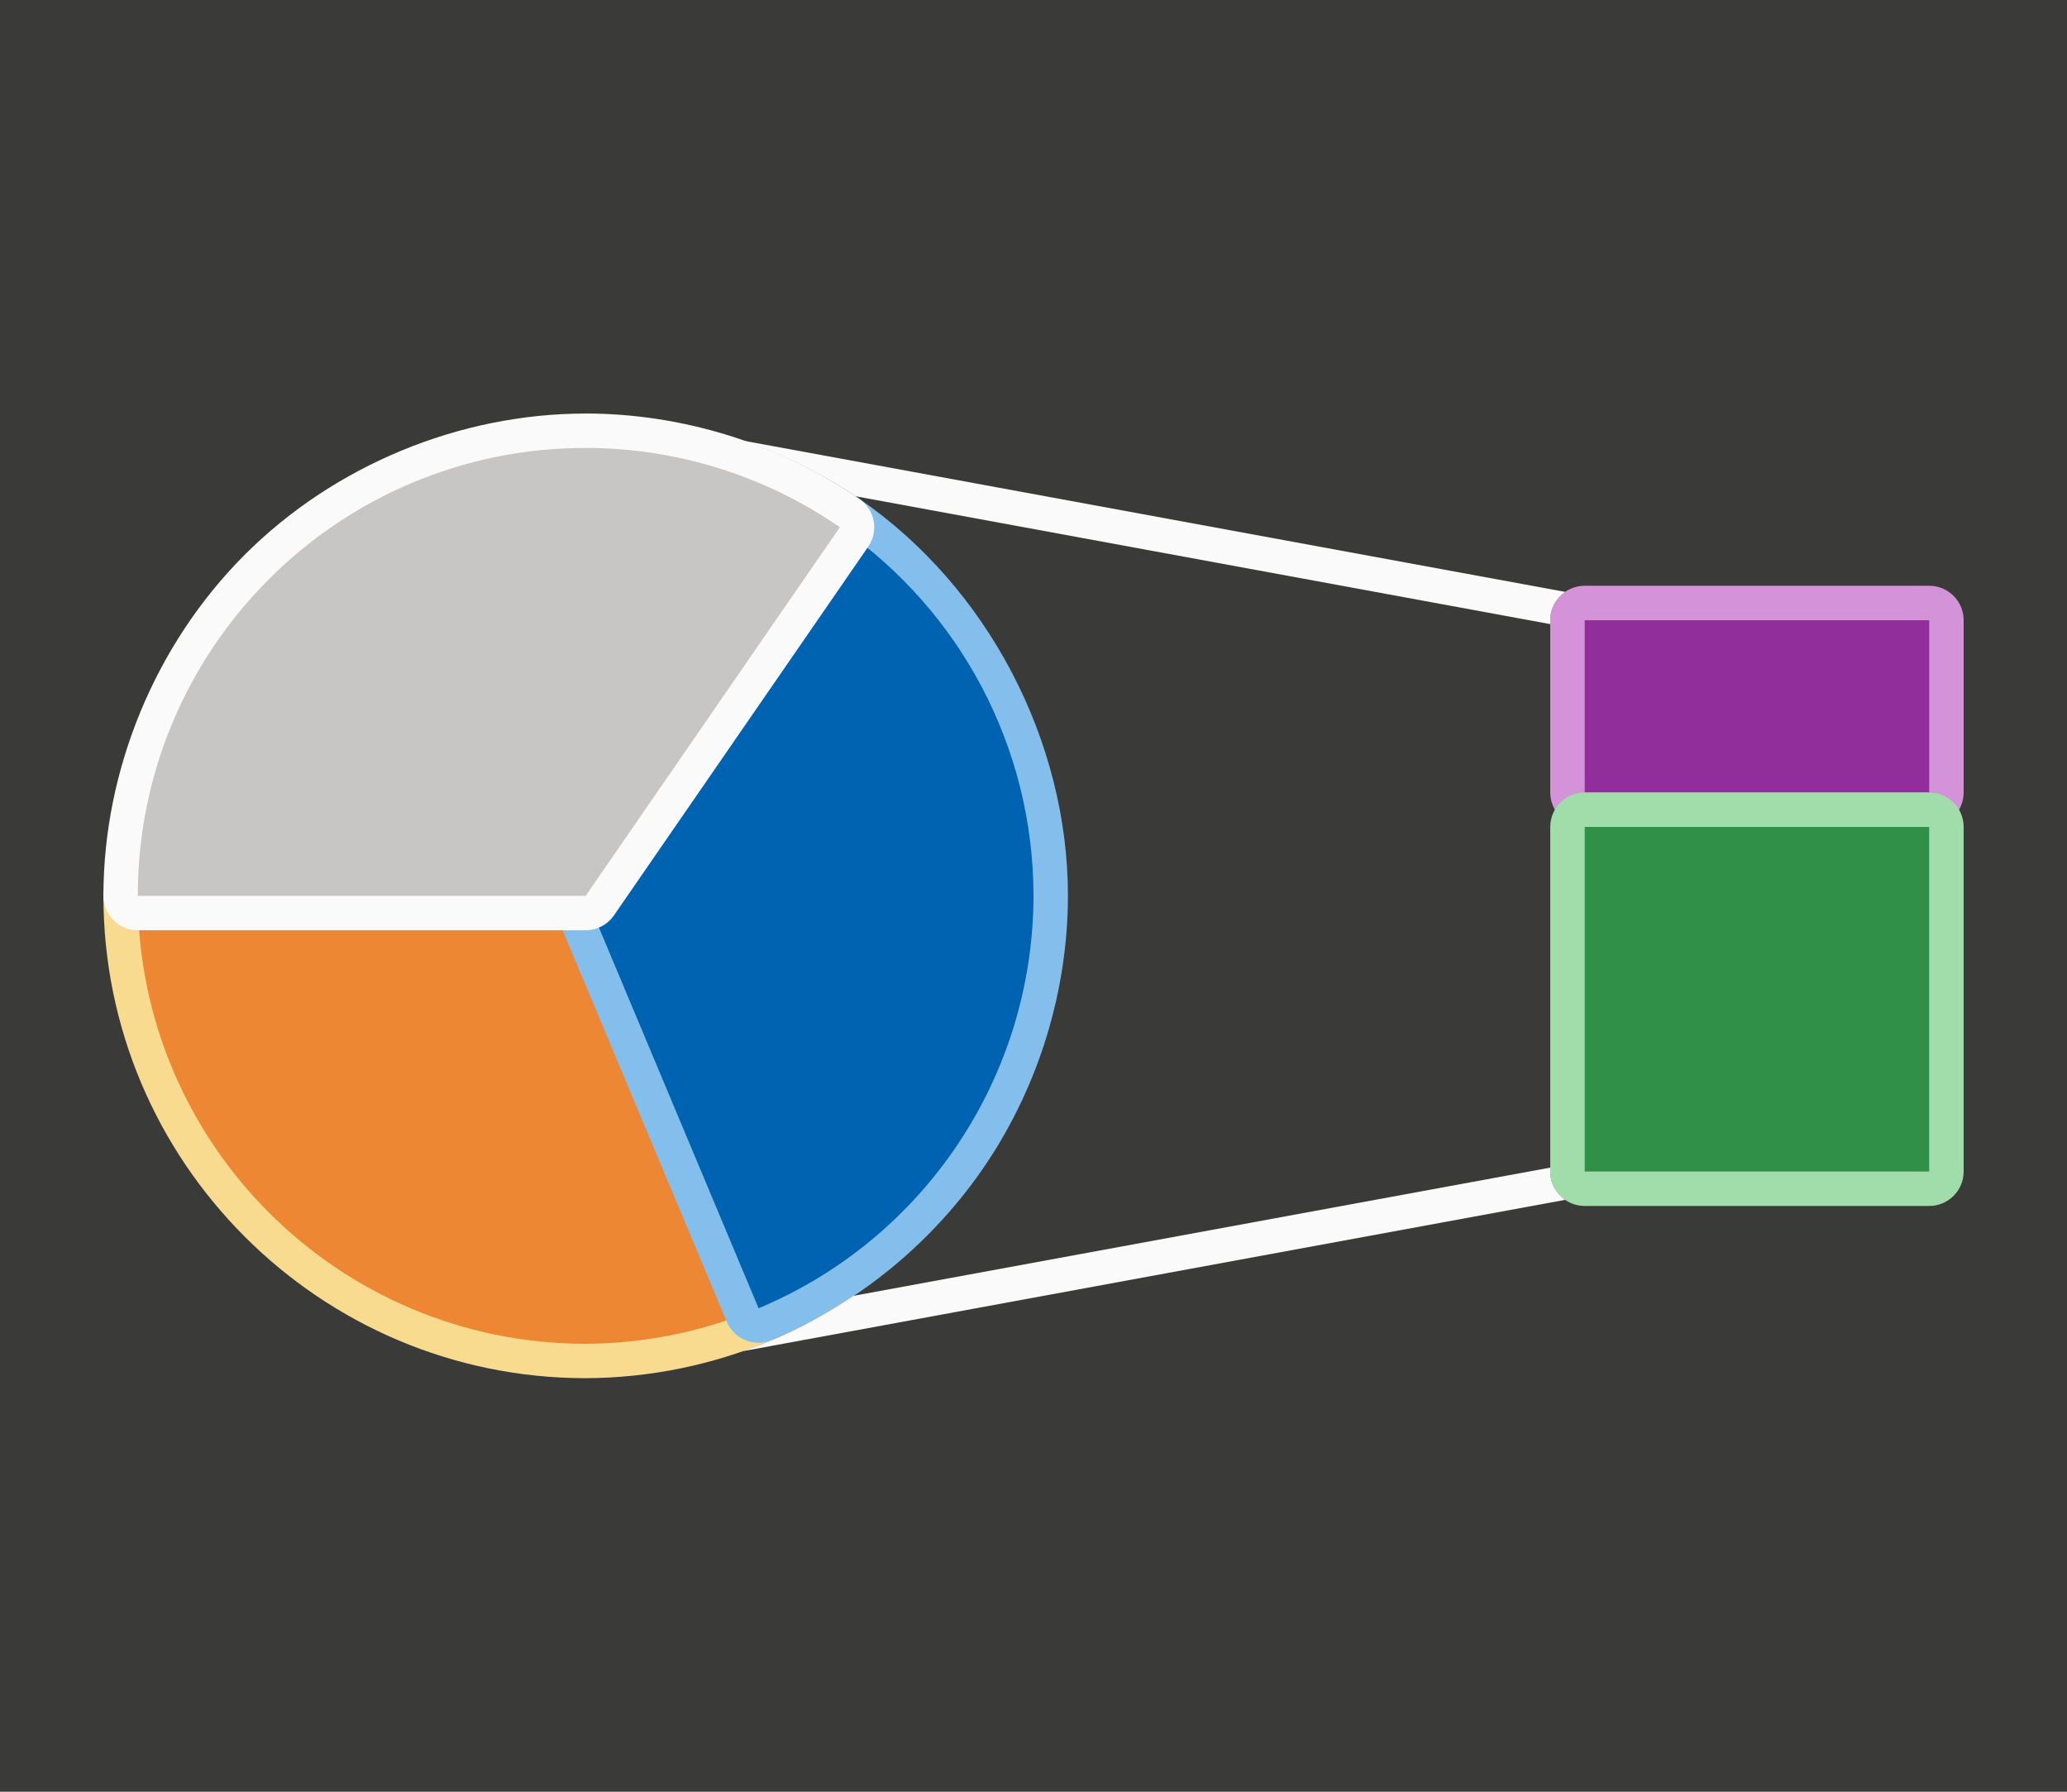
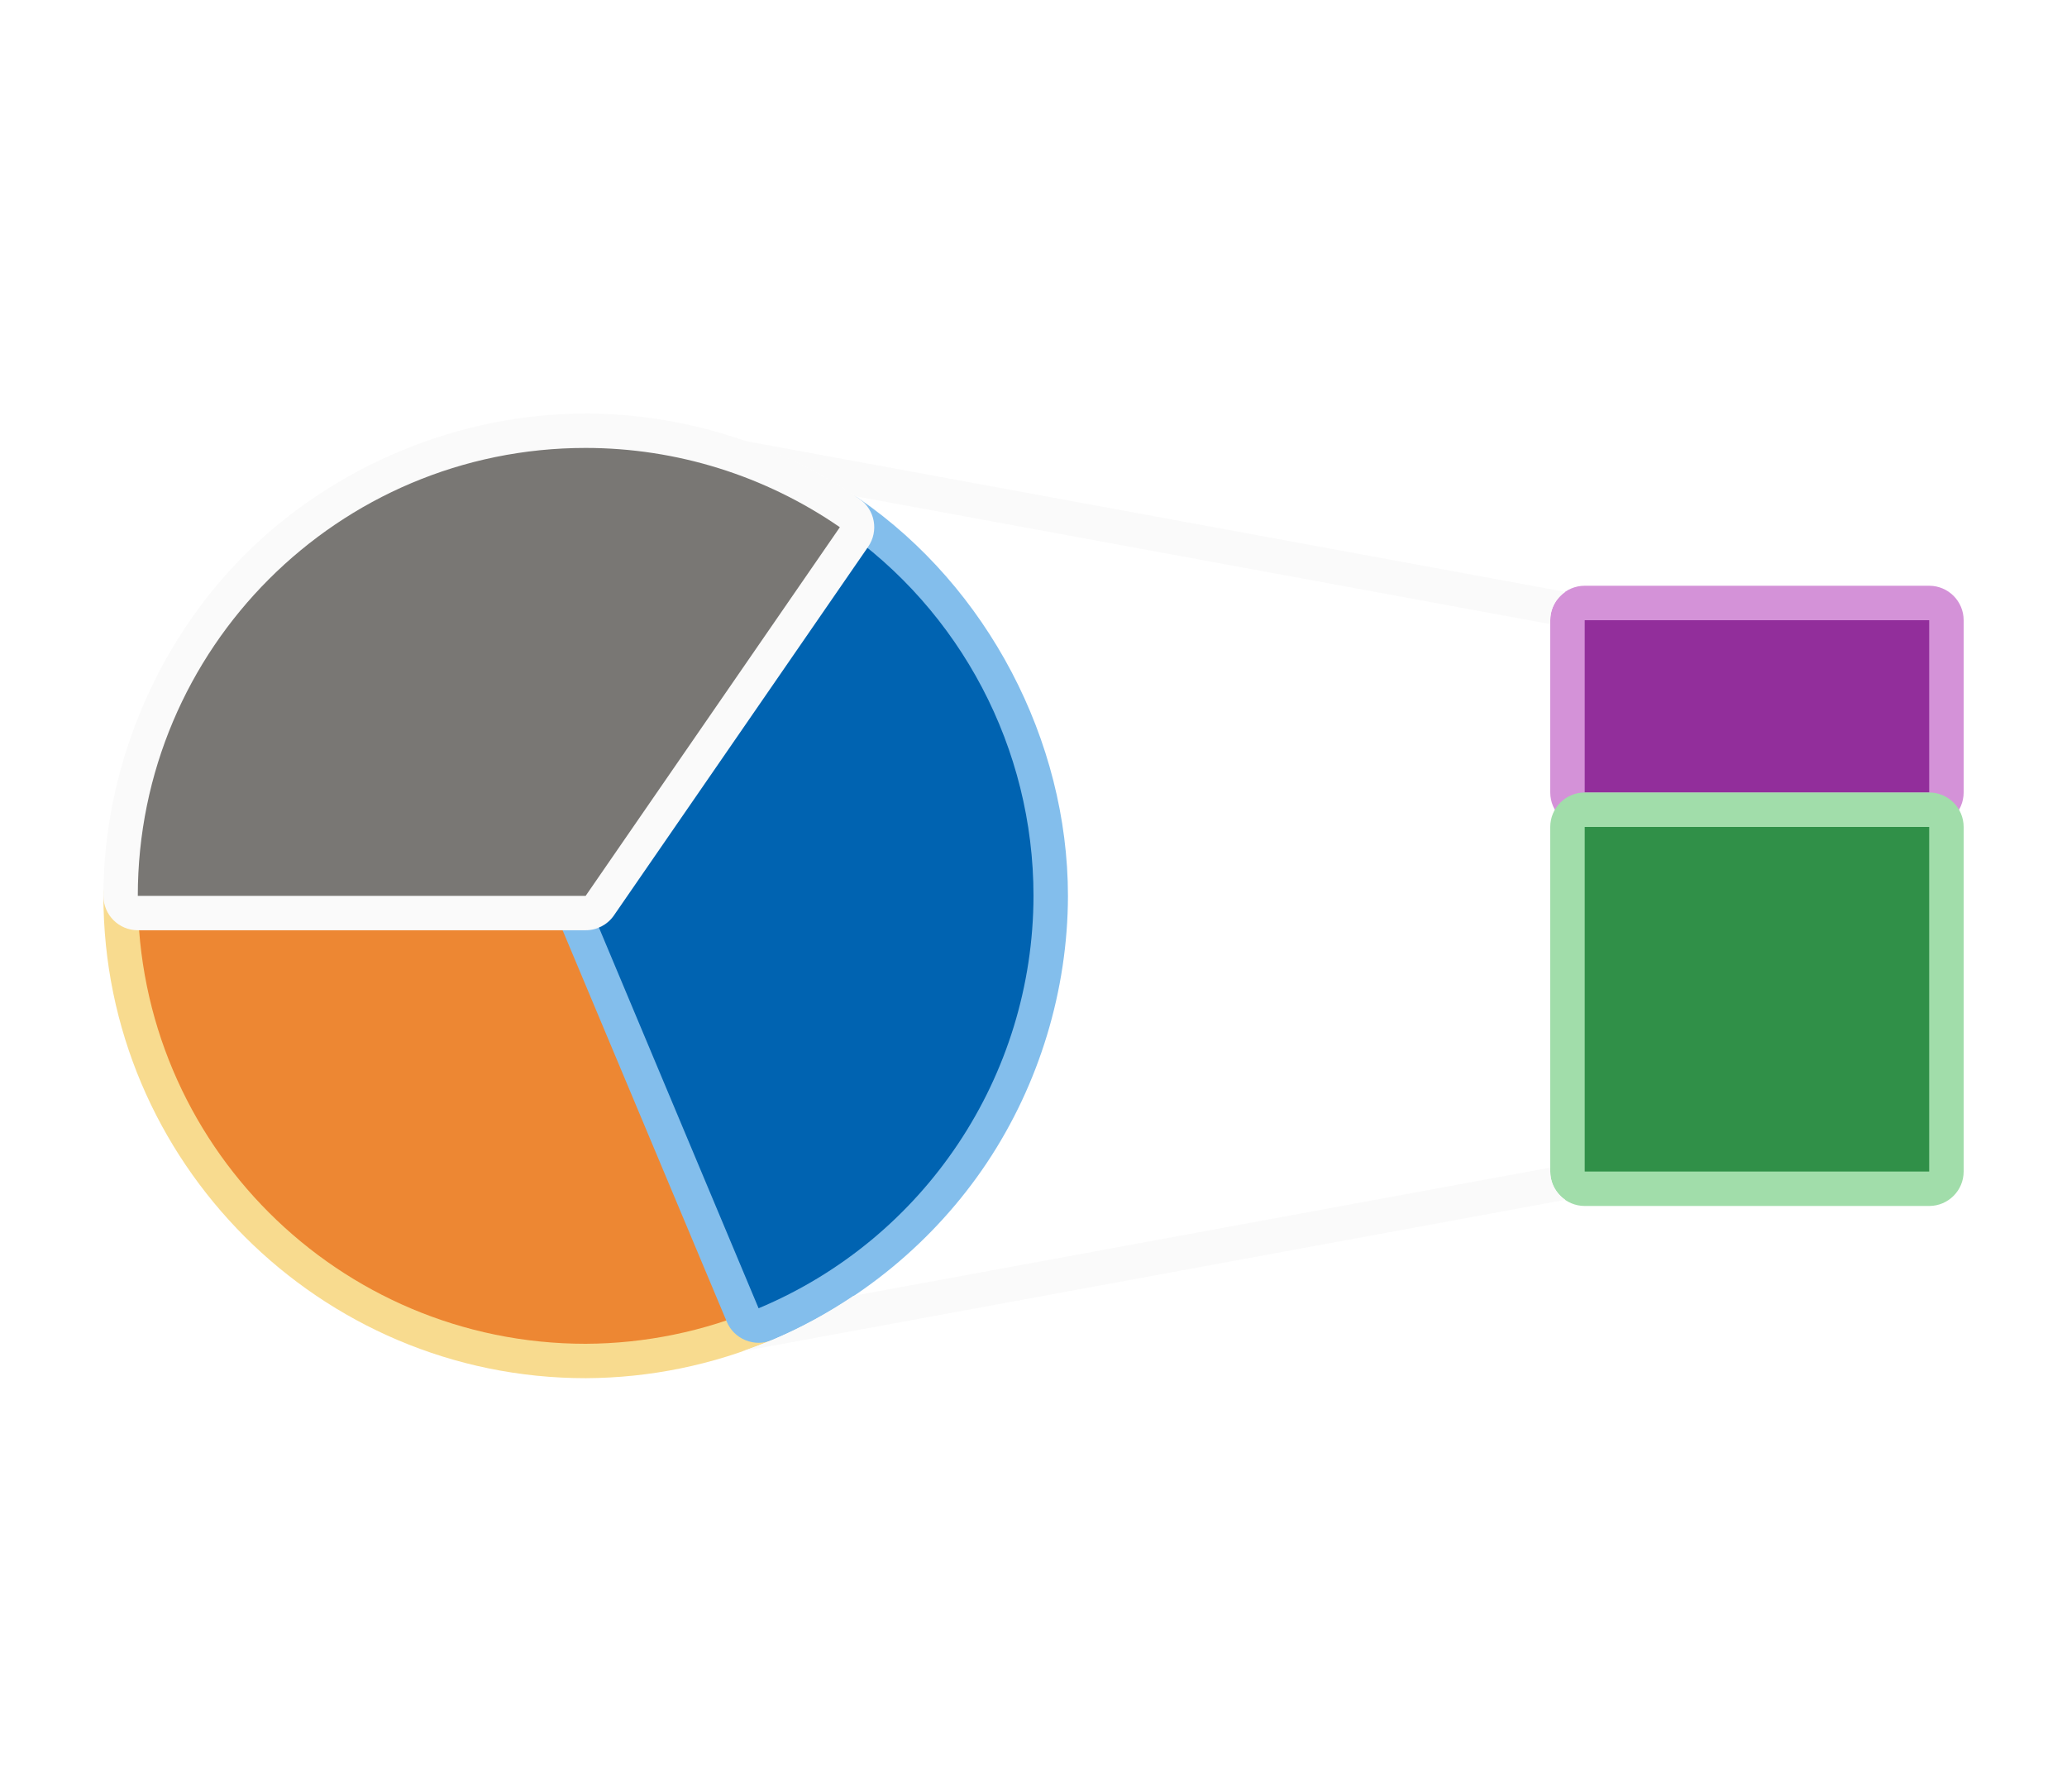
<svg xmlns="http://www.w3.org/2000/svg" height="52" viewBox="0 0 60 52" width="60">
-   <path d="m0 0h60v52h-60z" fill="#3a3a38" />
  <path d="m4 25.002c-.551 0-.998.447-.998.998 0 7.719 6.279 13.998 13.998 13.998.001 0.0.003 0.0.004 0 1.857-.008 3.696-.384 5.406-1.109.506-.215.743-.8.529-1.307l-5.02-11.969c-.156-.37-.518-.611-.92-.611z" fill="#f8db8f" />
  <path d="m4 26c0 7.18 5.82 13 13 13 1.725-.007 3.431-.358 5.02-1.031l-5.02-11.969z" fill="#ed8733" />
  <path d="m24.947 14.477c-.455-.314-1.079-.199-1.393.256l-7.379 10.699c-.194.281-.231.641-.1.955l5.02 11.969c.213.51.8.751 1.311.537 2.524-1.057 4.724-2.872 6.242-5.148 1.518-2.277 2.347-5.006 2.352-7.742v-.002c-.001-4.513-2.338-8.962-6.053-11.523z" fill="#83beec" />
  <path d="m24.379 15.301-7.379 10.699 5.02 11.969c4.826-2.02 7.971-6.737 7.98-11.969-.001-4.274-2.103-8.274-5.621-10.699z" fill="#0063b1" />
  <path d="m17 12.002c-3.665 0-7.307 1.508-9.898 4.1-2.591 2.591-4.1 6.234-4.1 9.898 0.0.551.447.998.998.998h13c.328 0.0.636-.161.822-.432l7.379-10.699c.313-.454.198-1.076-.256-1.389-2.318-1.6-5.128-2.475-7.945-2.477z" fill="#fafafa" />
-   <path d="m17 13c-7.18 0-13 5.82-13 13h13l7.379-10.699c-2.169-1.497-4.743-2.3-7.379-2.301z" fill="#c8c6c4" />
+   <path d="m17 13c-7.18 0-13 5.82-13 13h13l7.379-10.699c-2.169-1.497-4.743-2.3-7.379-2.301z" fill="#797774" />
  <path d="m46 17c-.552 0-1.0.448-1 1v5c0.0.552.448 1 1 1h10c.552-0.0 1-.448 1-1v-5c-0-.552-.448-1-1-1z" fill="#d492d8" />
  <path d="m46 18h10v5h-10z" fill="#922e9b" />
  <path d="m46 23c-.552 0-1.0.448-1 1v10c0.0.552.448 1 1 1h10c.552-0.0 1-.448 1-1v-10c-0-.552-.448-1-1-1z" fill="#a1ddaa" />
  <path d="m46 24h10v10h-10z" fill="#309048" />
  <g fill="#fafafa">
    <path d="m21.584 12.791c1.145.397 2.241.933 3.246 1.611l20.17 3.711v-.113c0-.341.173-.642.434-.822z" />
    <path d="m45 33.887-20.225 3.721c-.748.501-1.538.937-2.369 1.285-.008.004-.017.005-.025.008-.274.116-.553.219-.834.316l23.887-4.395c-.261-.18-.434-.481-.434-.822z" />
  </g>
</svg>
